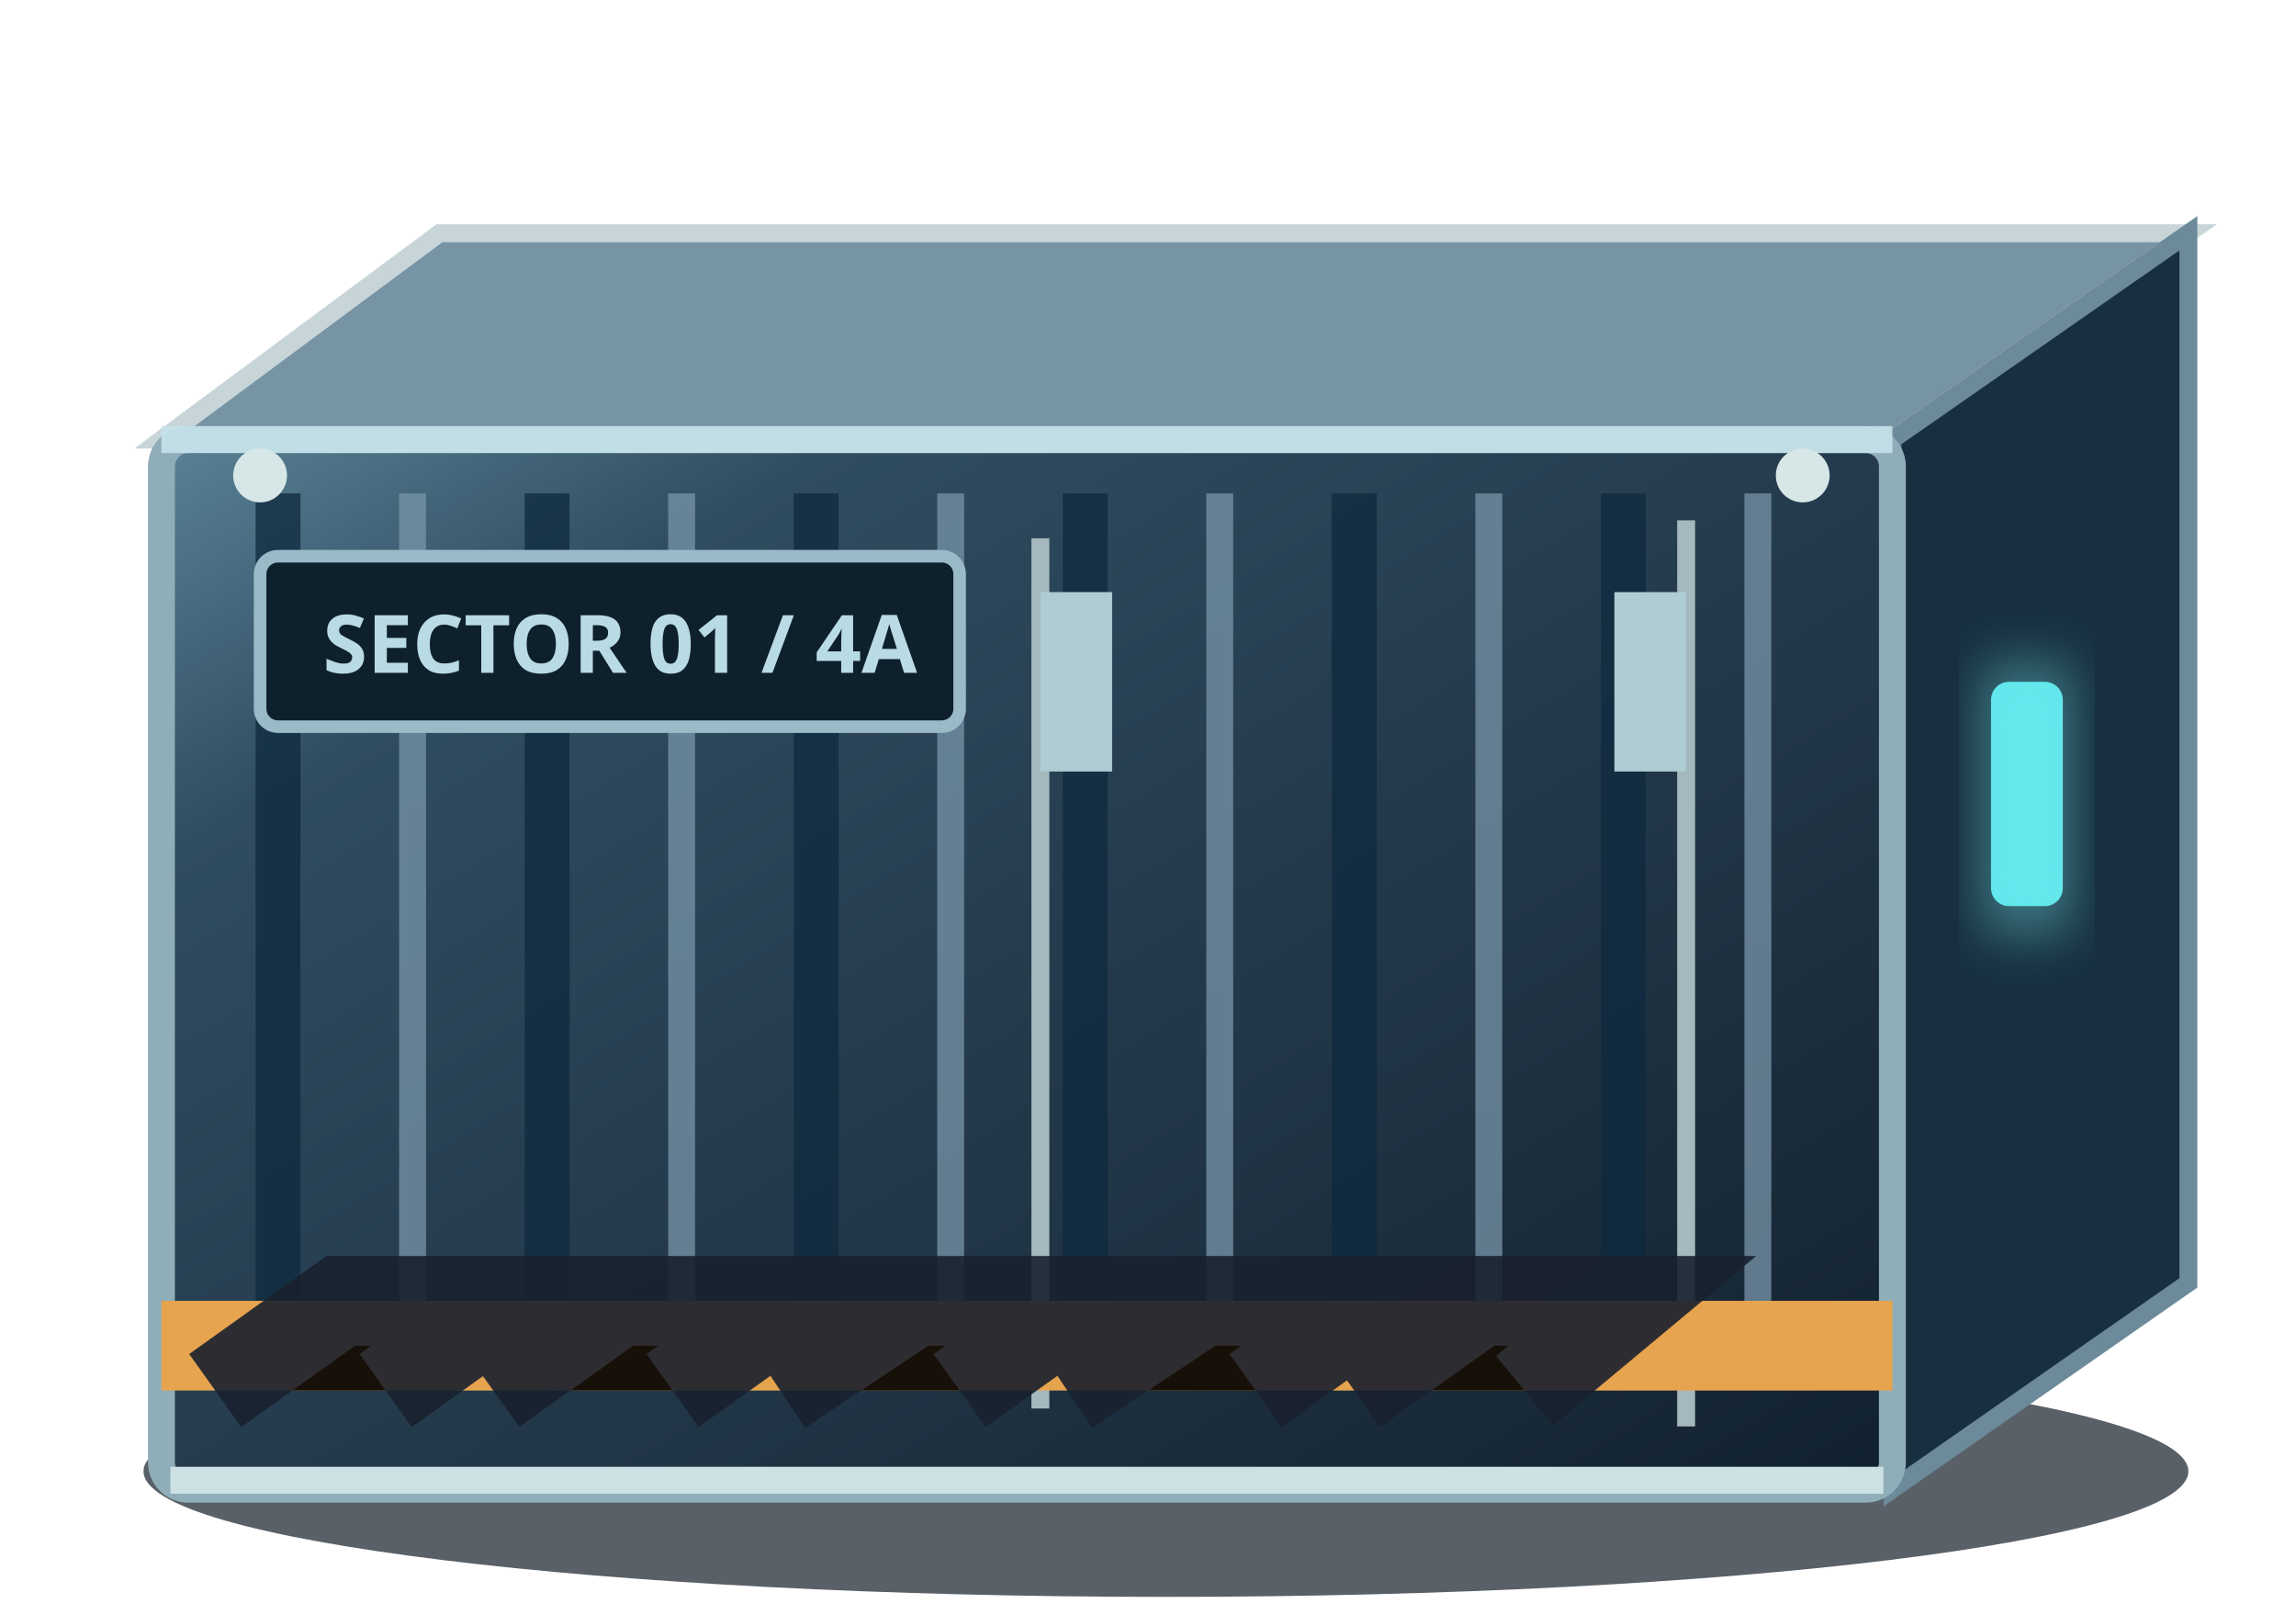
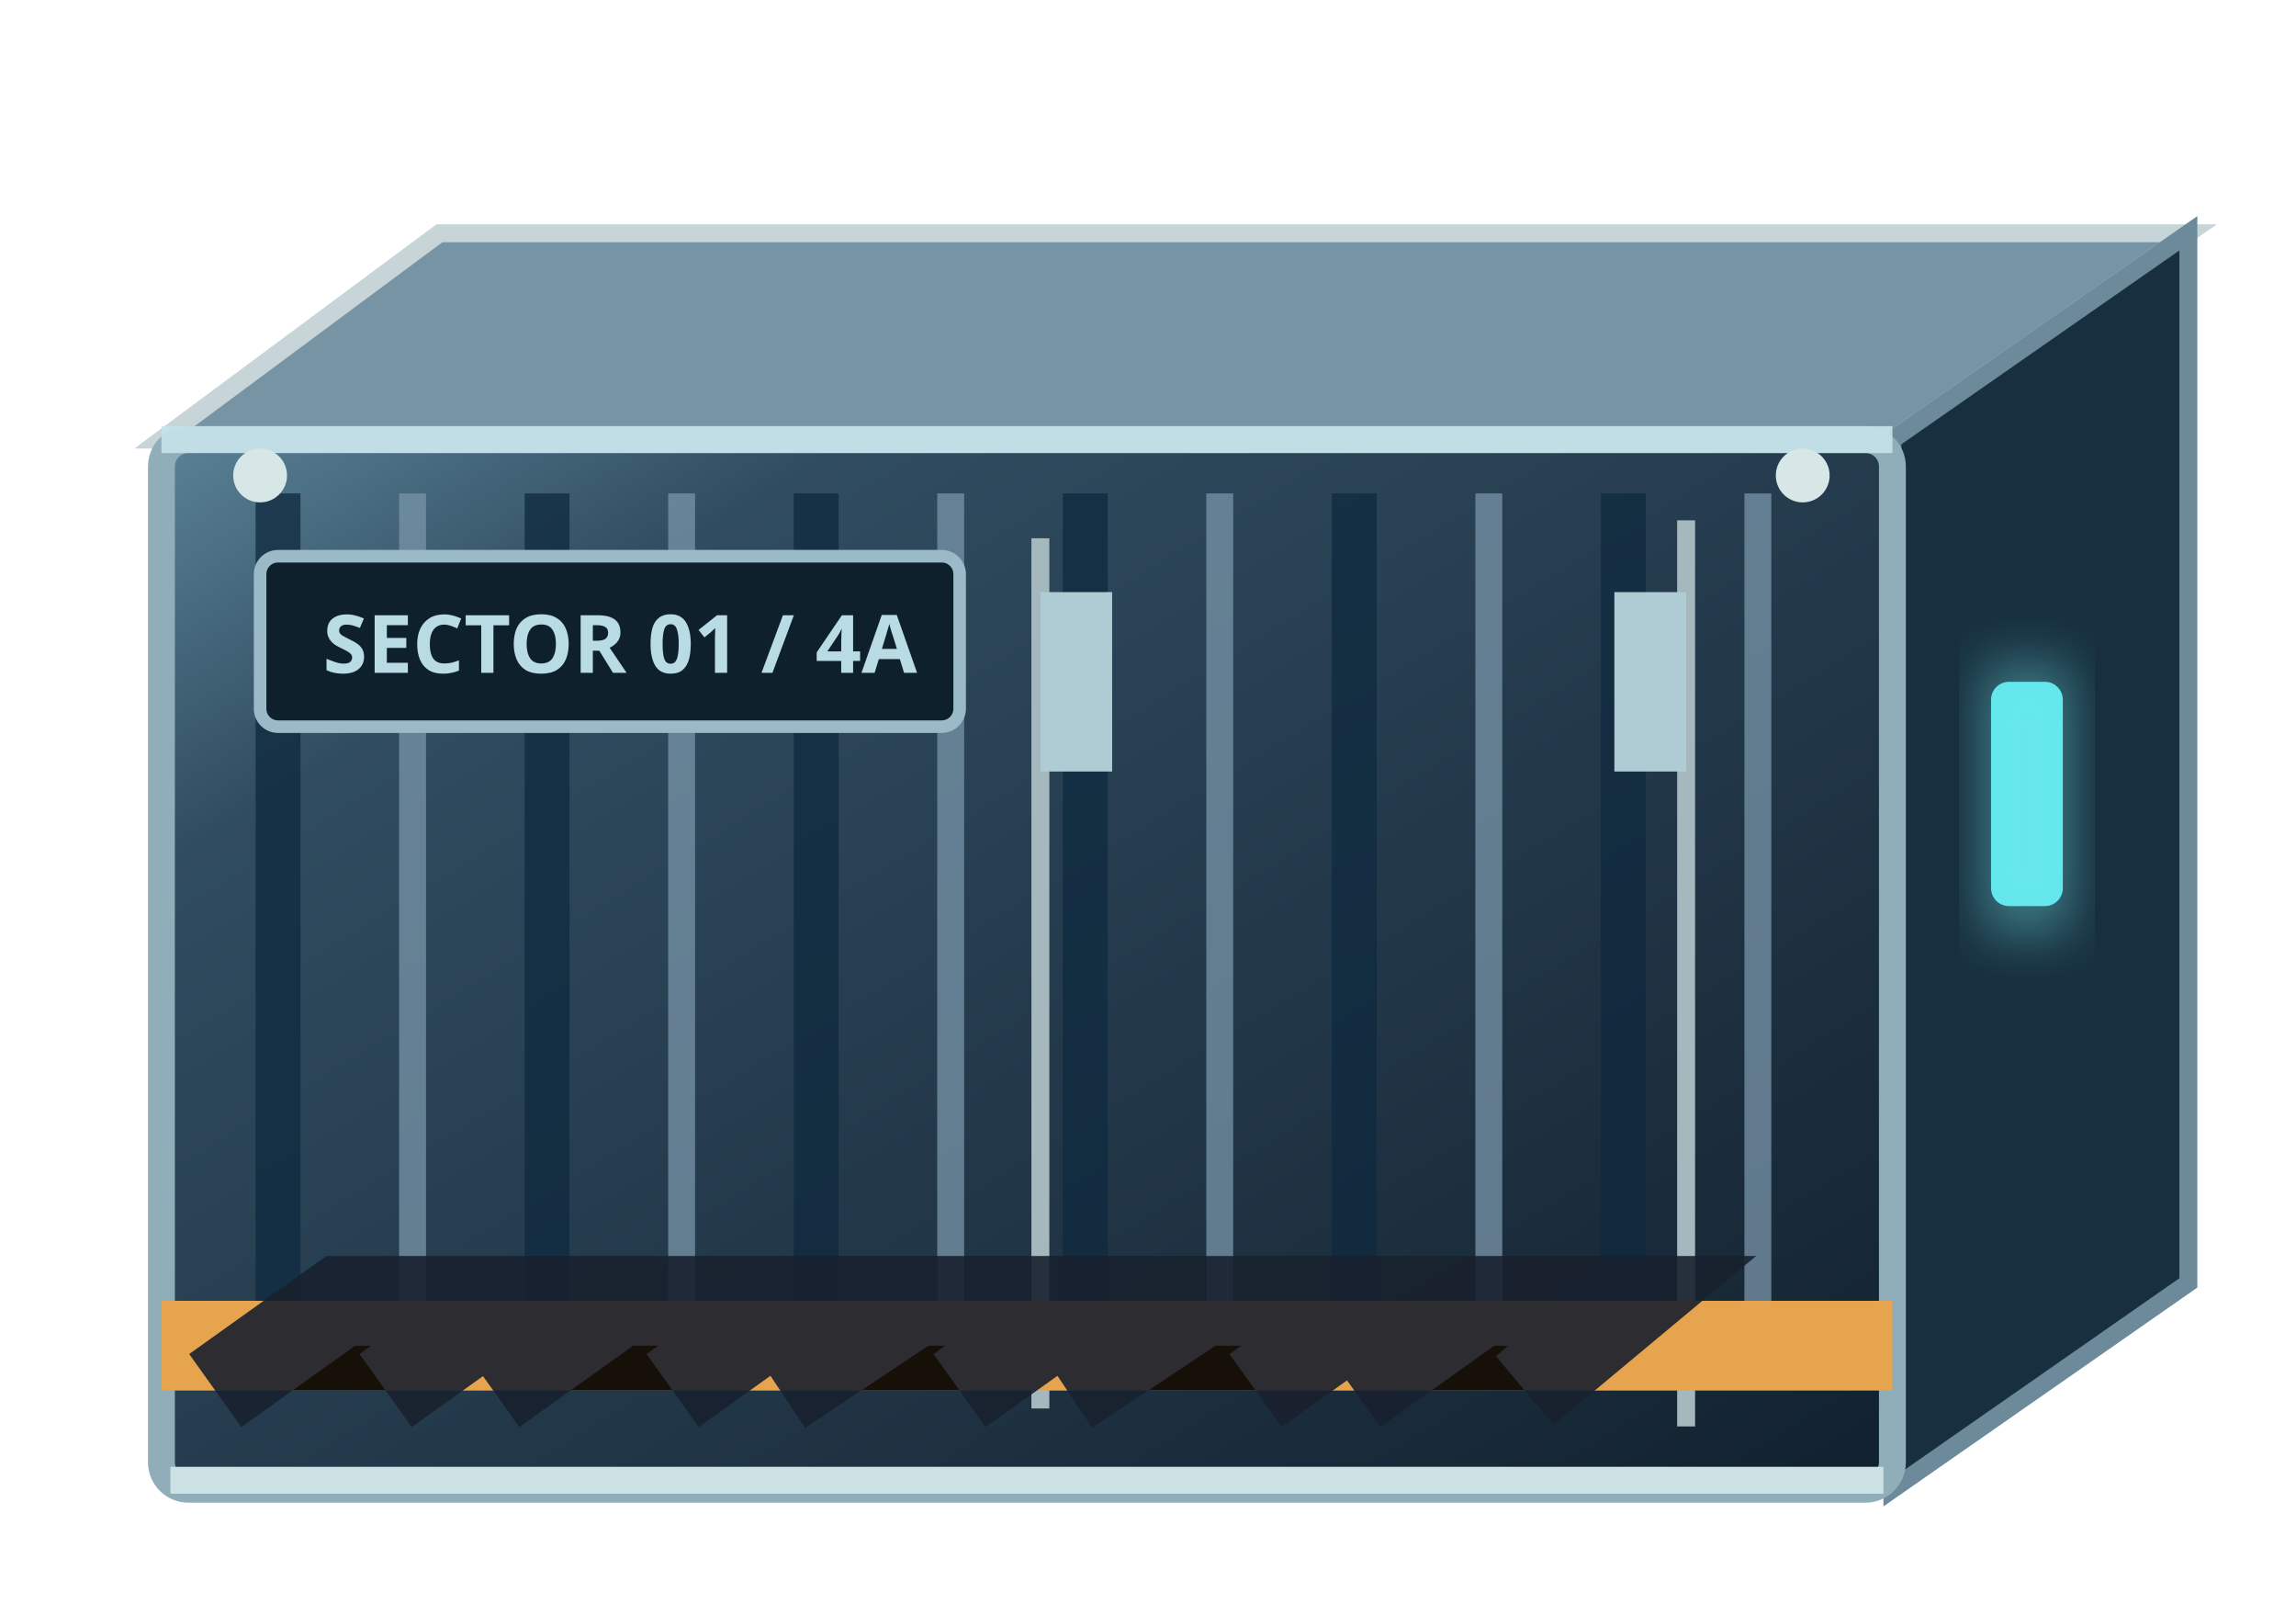
<svg xmlns="http://www.w3.org/2000/svg" width="256" height="180" viewBox="0 0 256 180">
  <defs>
    <linearGradient id="steel" x1="0" y1="0" x2="1" y2="1">
      <stop stop-color="#9ab4c0" />
      <stop offset=".24" stop-color="#536d7f" />
      <stop offset=".72" stop-color="#273f50" />
      <stop offset="1" stop-color="#182939" />
    </linearGradient>
    <linearGradient id="panel" x1="0" y1="0" x2="1" y2="1">
      <stop stop-color="#5a8296" />
      <stop offset=".2" stop-color="#304c60" />
      <stop offset=".85" stop-color="#182938" />
      <stop offset="1" stop-color="#10202e" />
    </linearGradient>
    <linearGradient id="yellow" x1="0" y1="0" x2="1" y2="1">
      <stop stop-color="#ffe3a3" />
      <stop offset=".28" stop-color="#e7a74a" />
      <stop offset=".8" stop-color="#a86f30" />
      <stop offset="1" stop-color="#5f442d" />
    </linearGradient>
    <linearGradient id="cyan" x1="0" y1="0" x2="1" y2="1">
      <stop stop-color="#8bf4fc" />
      <stop offset="1" stop-color="#23749e" />
    </linearGradient>
    <linearGradient id="dark" x1="0" y1="0" x2="1" y2="1">
      <stop stop-color="#243343" />
      <stop offset="1" stop-color="#0a111c" />
    </linearGradient>
    <filter id="glow" x="-25%" y="-50%" width="150%" height="200%">
      <feGaussianBlur stdDeviation="3" />
    </filter>
  </defs>
-   <ellipse cx="130" cy="164" rx="114" ry="14" fill="#000b16" opacity=".65" />
  <path d="M18 49 L211 49 244 26 49 26Z" fill="#7794a5" stroke="#c7d5d9" stroke-width="2" />
  <path d="M211 49 L244 26 V143 L211 166Z" fill="#172f3e" stroke="#6c8a99" stroke-width="2" />
  <rect x="18" y="49" width="193" height="117" rx="3" fill="url(#panel)" stroke="#90aeb9" stroke-width="3" />
  <path d="M18 49 H211" stroke="#c7e2eb" opacity=".9" stroke-width="3" />
  <path d="M31 55 V154" stroke="#0d283d" stroke-width="5" opacity=".75" />
  <path d="M46 55 V154" stroke="#7894a8" stroke-width="3" opacity=".75" />
  <path d="M61 55 V154" stroke="#0d283d" stroke-width="5" opacity=".75" />
  <path d="M76 55 V154" stroke="#7894a8" stroke-width="3" opacity=".75" />
  <path d="M91 55 V154" stroke="#0d283d" stroke-width="5" opacity=".75" />
  <path d="M106 55 V154" stroke="#7894a8" stroke-width="3" opacity=".75" />
  <path d="M121 55 V154" stroke="#0d283d" stroke-width="5" opacity=".75" />
  <path d="M136 55 V154" stroke="#7894a8" stroke-width="3" opacity=".75" />
  <path d="M151 55 V154" stroke="#0d283d" stroke-width="5" opacity=".75" />
  <path d="M166 55 V154" stroke="#7894a8" stroke-width="3" opacity=".75" />
  <path d="M181 55 V154" stroke="#0d283d" stroke-width="5" opacity=".75" />
  <path d="M196 55 V154" stroke="#7894a8" stroke-width="3" opacity=".75" />
  <rect x="29" y="62" width="78" height="19" rx="2" fill="#0f202d" stroke="#9abac7" stroke-width="1.4" />
  <text x="36" y="75" fill="#b9dbe3" font-size="9" font-family="sans-serif" font-weight="bold">SECTOR 01  /  4A</text>
  <path d="M116 60 V157 M188 58 V159" stroke="#a4b8bd" stroke-width="2" />
  <path d="M116 66 h8 v20 h-8Z M180 66 h8 v20 h-8Z" fill="#afccd4" />
  <rect x="18" y="145" width="193" height="10" fill="#e7a44f" />
  <path d="M24 155 l14 -10 h19 l-14 10 m12 0 l14 -10 h20 l-14 10 m12 0 l15 -10 h19 l-14 10 m12 0 l15 -10 h20 l-14 10 m11 0 l14 -10 h17 l-12 10" stroke="#18202d" stroke-width="10" opacity=".9" />
  <path d="M19 165 H210" stroke="#cce1e3" stroke-width="3" />
  <circle cx="29" cy="53" r="3" fill="#d7e7e8" />
  <circle cx="201" cy="53" r="3" fill="#d7e7e8" />
  <rect x="222" y="76" width="8" height="25" rx="2" fill="#5ce7ec" />
  <rect x="221" y="74" width="10" height="30" fill="#76e9ed" opacity=".42" filter="url(#glow)" />
</svg>
